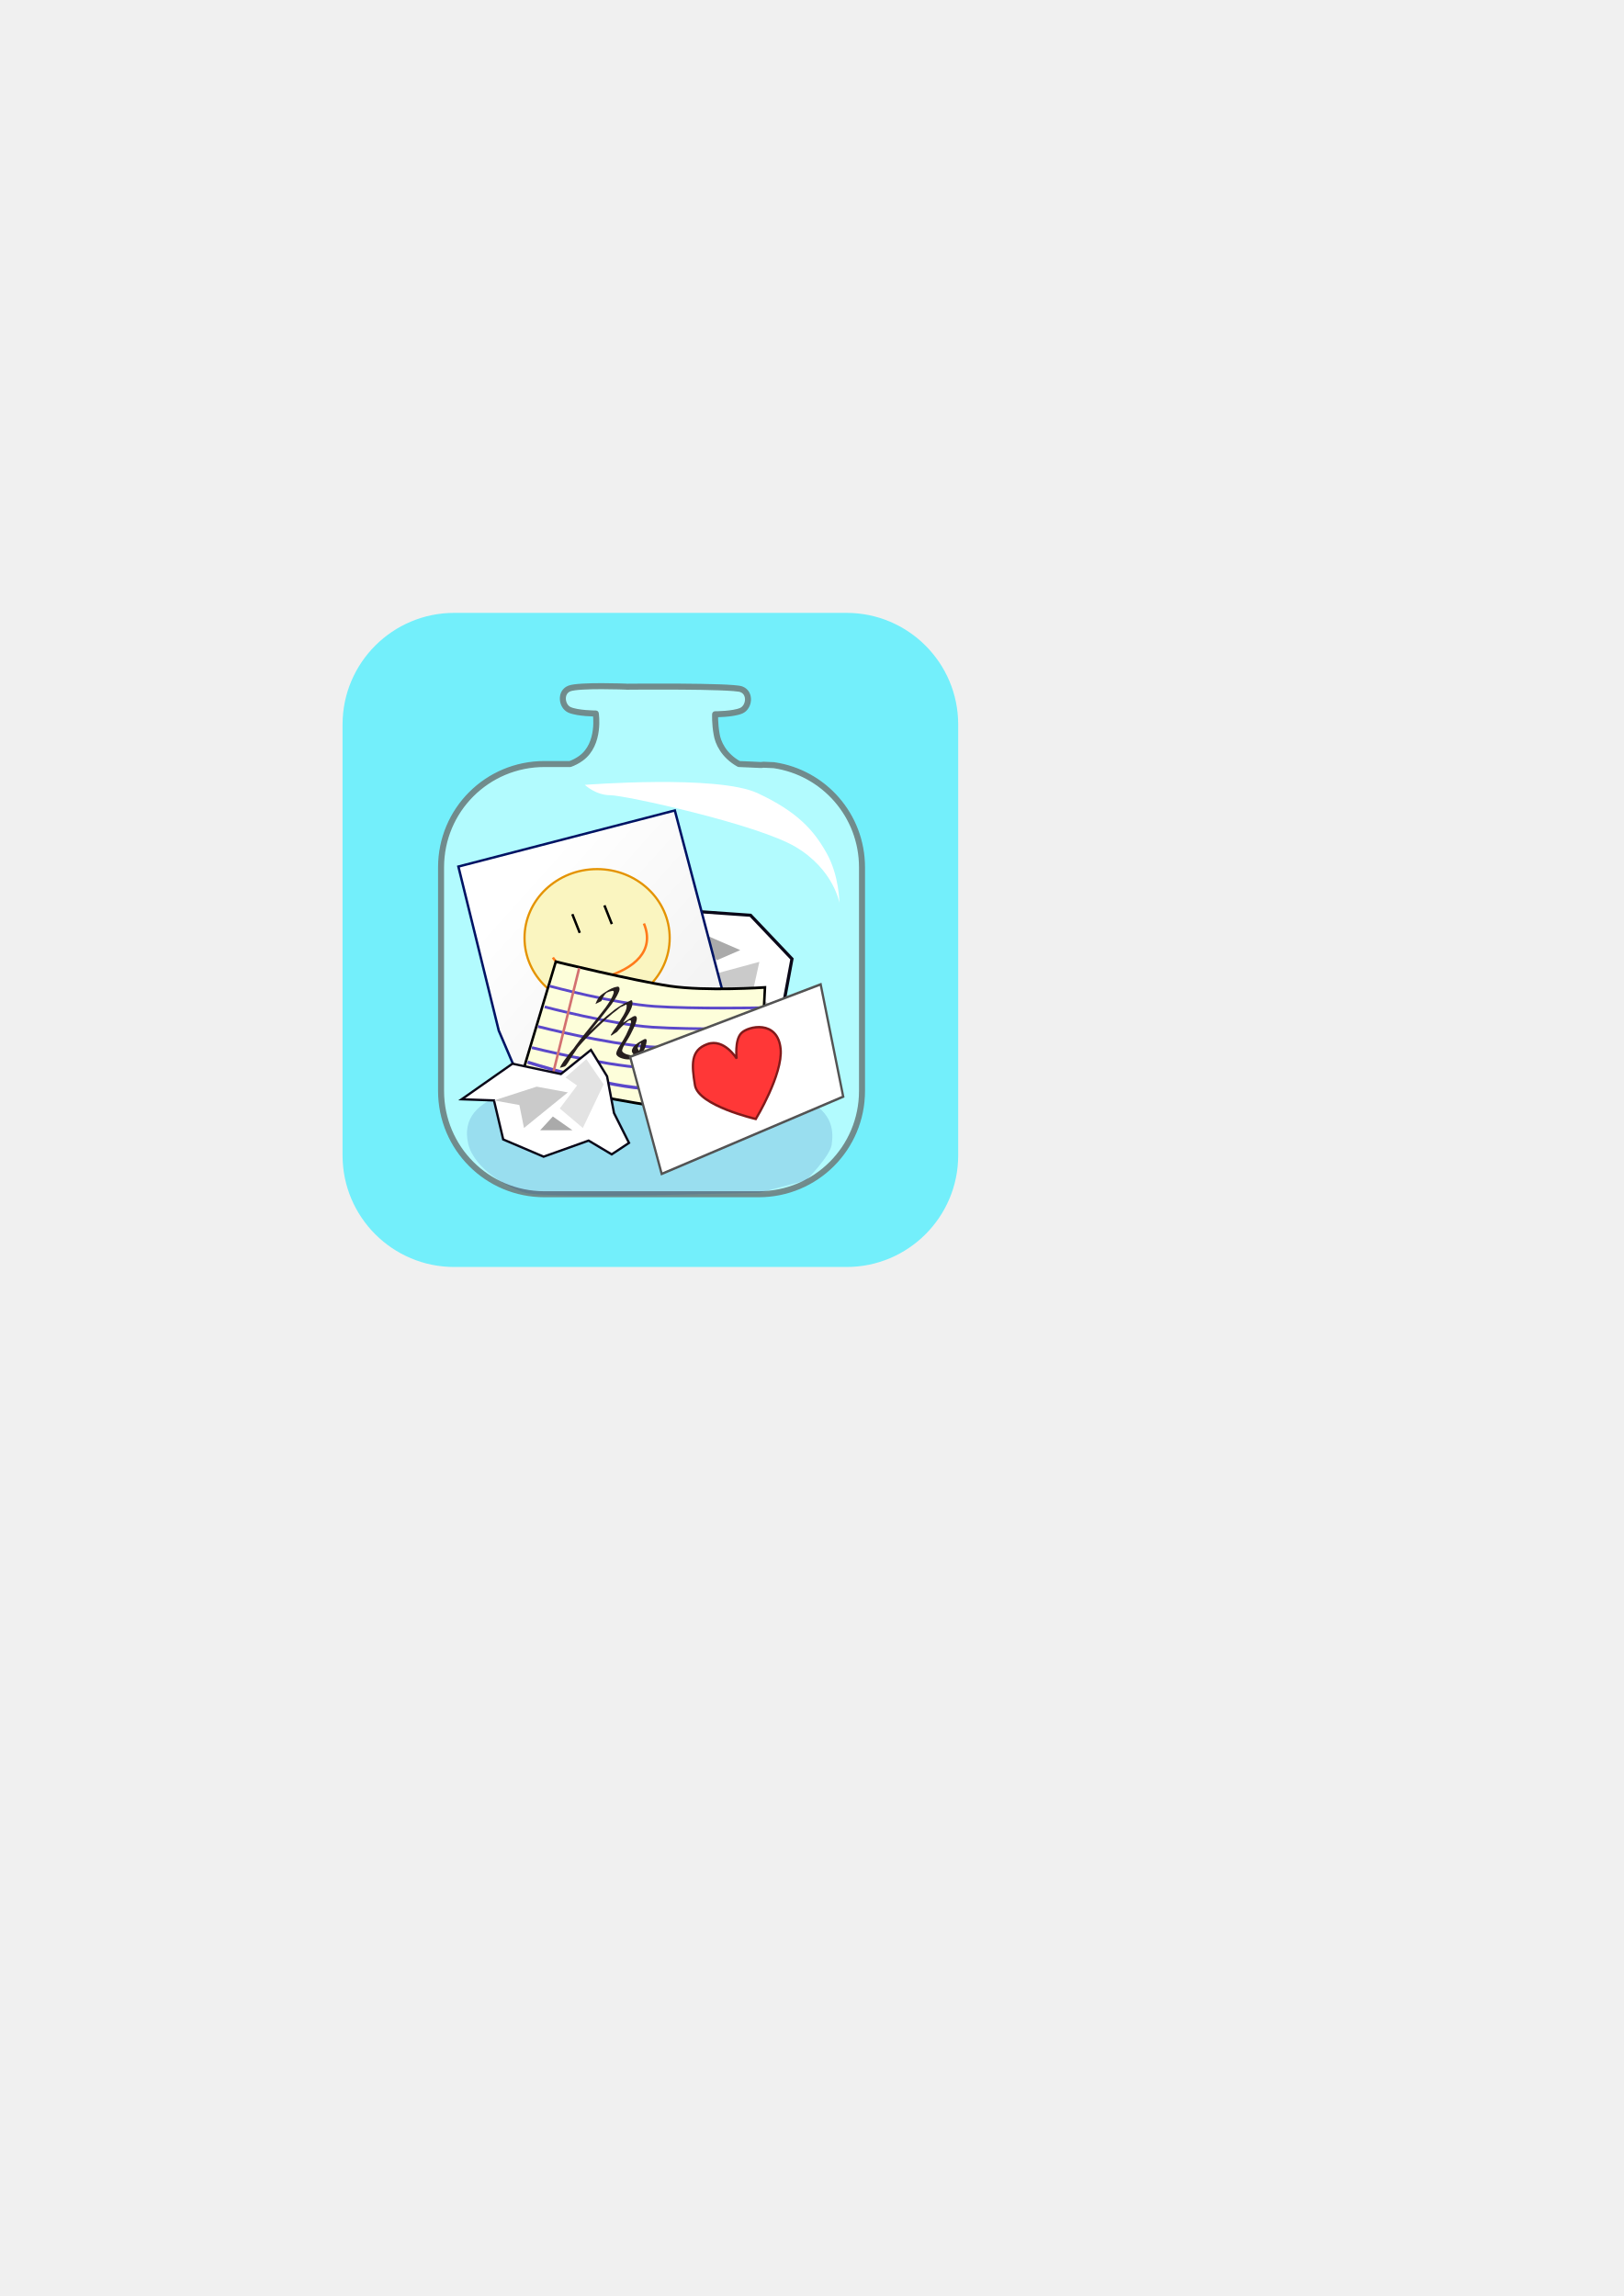
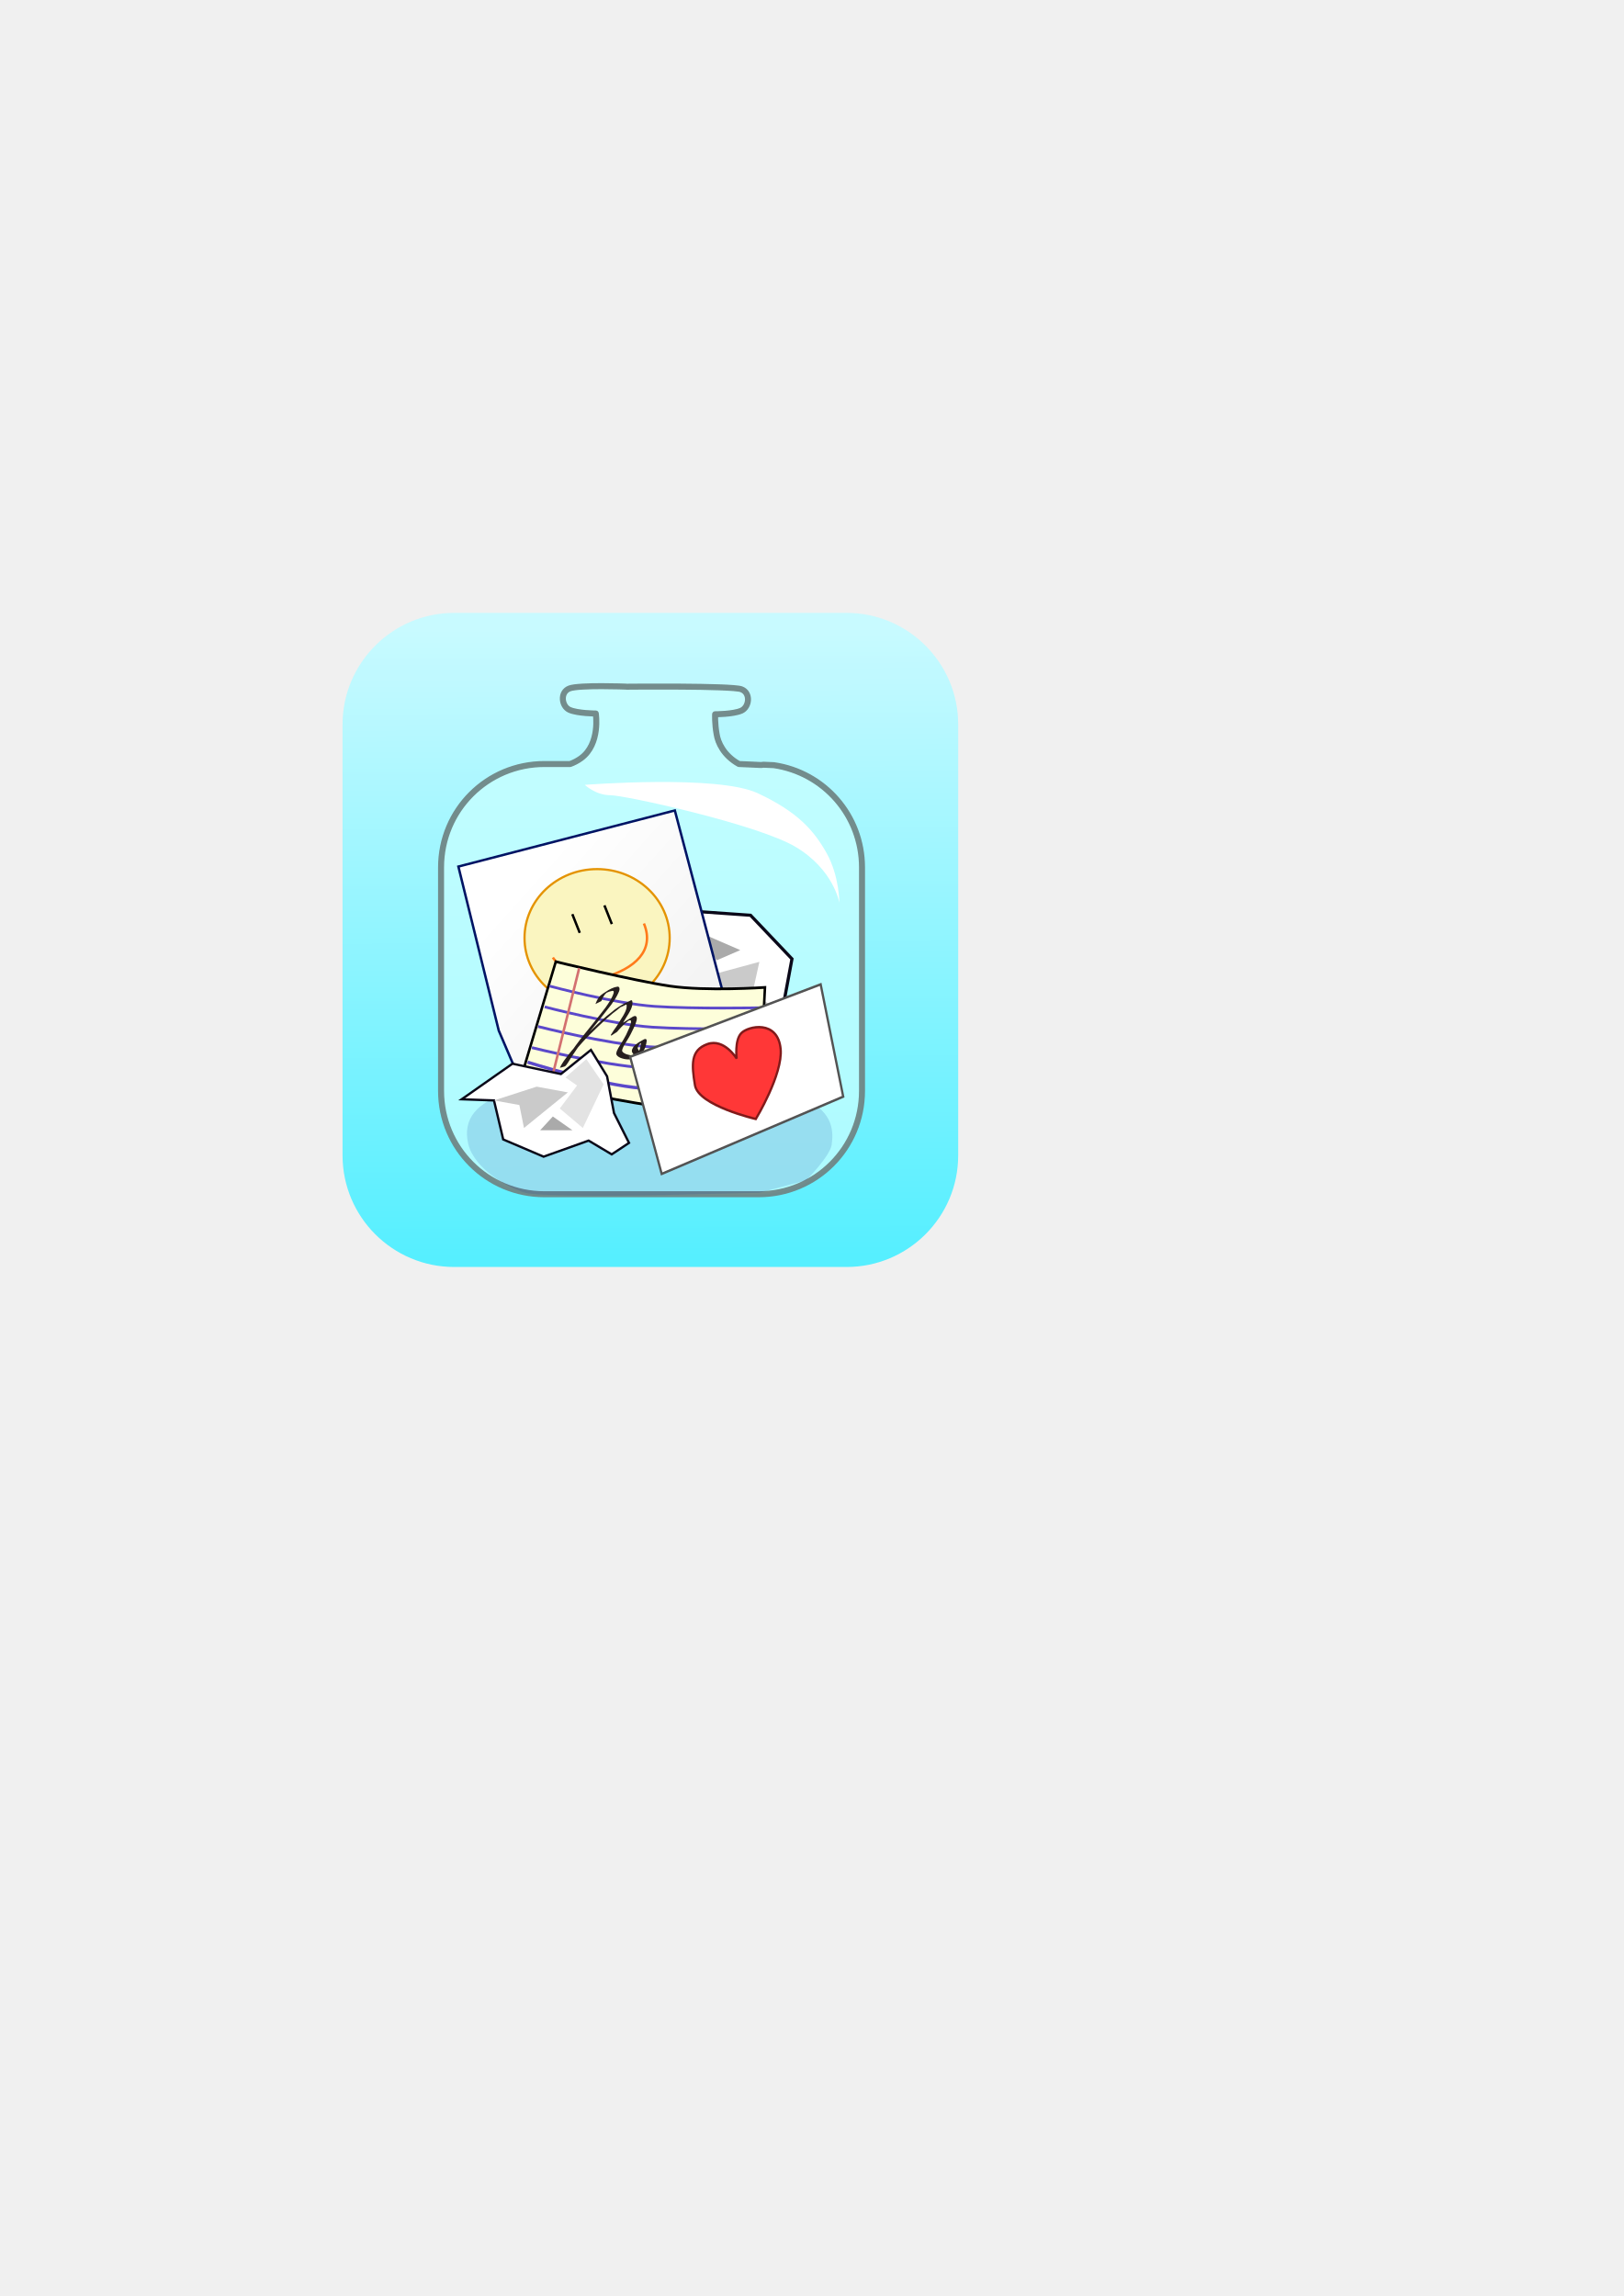
<svg xmlns="http://www.w3.org/2000/svg" xmlns:xlink="http://www.w3.org/1999/xlink" width="744.094" height="1052.362" id="svg2" version="1.1">
  <defs id="defs4">
+     <linearGradient id="linearGradient4098">
+       <stop style="stop-color:#55efff;stop-opacity:1;" offset="0" id="stop4100" />
+       <stop style="stop-color:#c8faff;stop-opacity:1;" offset="1" id="stop4102" />
+     </linearGradient>
+     <linearGradient id="linearGradient4056">
+       <stop style="stop-color:#ffffff;stop-opacity:1;" offset="0" id="stop4058" />
+       <stop style="stop-color:#ffffff;stop-opacity:0;" offset="1" id="stop4060" />
+     </linearGradient>
    <linearGradient id="linearGradient4008">
      <stop style="stop-color:#ffffff;stop-opacity:1;" offset="0" id="stop4010" />
      <stop style="stop-color:#dfdfdf;stop-opacity:1;" offset="1" id="stop4012" />
    </linearGradient>
    <linearGradient xlink:href="#linearGradient4008" id="linearGradient4014" x1="270.247" y1="423.891" x2="445.494" y2="579.977" gradientUnits="userSpaceOnUse" />
+     <linearGradient xlink:href="#linearGradient4056" id="linearGradient4062" x1="318.405" y1="419.06" x2="445.977" y2="218.948" gradientUnits="userSpaceOnUse" />
+     <linearGradient xlink:href="#linearGradient4056-1" id="linearGradient4062-1" x1="318.405" y1="419.06" x2="445.977" y2="218.948" gradientUnits="userSpaceOnUse" />
+     <linearGradient id="linearGradient4056-1">
+       <stop style="stop-color:#ffffff;stop-opacity:1;" offset="0" id="stop4058-5" />
+       <stop style="stop-color:#ffffff;stop-opacity:0;" offset="1" id="stop4060-7" />
+     </linearGradient>
+     <linearGradient gradientTransform="matrix(1.121475,0,0,1.111503,-78.13223,-31.07927)" y2="218.948" x2="445.977" y1="709.176" x1="170.376" gradientUnits="userSpaceOnUse" id="linearGradient4079" xlink:href="#linearGradient4056-1" />
+     <linearGradient xlink:href="#linearGradient4098" id="linearGradient4106" x1="301.935" y1="575.772" x2="300.52" y2="287.98" gradientUnits="userSpaceOnUse" />
  </defs>
  <g id="layer1" style="display:inline">
-     <rect style="opacity:0.99;fill:#47eeff;fill-opacity:0.745;fill-rule:nonzero;stroke:none;stroke-width:2.753;stroke-linecap:square;stroke-linejoin:round;stroke-miterlimit:4;stroke-opacity:0.947;stroke-dasharray:none;stroke-dashoffset:0" id="rect4052" width="282.136" height="299.813" x="156.978" y="280.909" ry="51.193" />
+     <rect style="opacity:0.99;fill:url(#linearGradient4106);fill-opacity:1;fill-rule:nonzero;stroke:none;stroke-width:2.753;stroke-linecap:square;stroke-linejoin:round;stroke-miterlimit:4;stroke-opacity:0.947;stroke-dasharray:none;stroke-dashoffset:0" id="rect4052" width="282.136" height="299.813" x="156.978" y="280.909" ry="51.193" />
    <path style="opacity:0.99;fill:#c8ffff;fill-opacity:0.745;fill-rule:nonzero;stroke:#6f8585;stroke-width:2.753;stroke-linecap:square;stroke-linejoin:round;stroke-miterlimit:4;stroke-opacity:0.947;stroke-dasharray:none;stroke-dashoffset:0" d="m 275.688,314.5 c -5.93,0.002 -12.409,0.211 -14.656,1.031 -4.495,1.641 -3.746,8.203 0,9.844 3.746,1.641 12,1.656 12,1.656 0,0 2.241,13.937 -6.75,20.5 -1.615,1.179 -3.318,2.037 -5,2.656 l -11.781,0 c -26.246,0 -47.375,21.129 -47.375,47.375 l 0,102.438 c 0,26.246 21.129,47.375 47.375,47.375 l 98.156,0 c 26.246,0 47.375,-21.129 47.375,-47.375 l 0,-102.438 c 0,-23.861 -17.48,-43.473 -40.375,-46.844 -9.911,-0.549 -0.976,0.267 -10.25,-0.281 l -5.781,-0.25 c -7.046,-3.942 -9.63,-9.868 -10.219,-13.688 -0.887,-4.893 -0.688,-9.125 -0.688,-9.125 0,0 8.223,0.016 11.969,-1.625 3.746,-1.641 4.495,-8.203 0,-9.844 -4.477,-1.634 -52.231,-1.16 -52.625,-1.156 L 287,314.719 c 0,0 -5.383,-0.221 -11.312,-0.219 z" id="rect3761" />
    <path style="fill:#002a92;fill-opacity:0.144;stroke:none" d="m 301.935,547.758 c 0,0 -53.387,1.04 -61.165,-1.04 -7.778,-2.079 -23.389,-10.912 -26.163,-22.354 -2.828,-11.666 4.243,-19.235 18.031,-23.393 13.789,-4.159 121.622,-3.639 135.764,2.599 14.142,6.238 13.435,15.909 12.728,21.107 -0.707,5.199 -11.667,16.322 -11.667,16.322 l -21.567,5.718 z" id="path4003" />
  </g>
  <g id="layer2">
    <g id="g3929-2" transform="matrix(-1.335011,-0.5800886,0.5834115,-1.313338,377.2108,1269.653)">
      <g id="g3995">
        <path style="fill:#ffffff;fill-opacity:1;stroke:#0a0818;stroke-width:1px;stroke-linecap:butt;stroke-linejoin:miter;stroke-opacity:1" d="m 287.5,532.362 -10,-6 -19.5,7 -17.5,-7.5 -4,-17 -14,-0.5 22,-15.5 21,4.5 13,-10.5 7,11.5 3,16 6.5,13 z" id="path3818-6" />
        <path style="fill:#cacaca;fill-opacity:1;stroke:none" d="m 236.5,508.862 18.5,-6 13.5,2.5 -19,15.5 -2,-10 z" id="path3820-0" />
        <path style="fill:#e3e3e3;fill-opacity:1;stroke:none" d="m 275,520.862 -10,-8.5 7.5,-10 -5,-3.5 9,-8 7.5,11 z" id="path3822-4" />
        <path style="fill:#aaaaaa;fill-opacity:1;stroke:none" d="m 256.5,521.862 5.5,-6 8.5,6 z" id="path3824-9" />
      </g>
    </g>
    <g id="g3918" transform="matrix(1.113277,0,0,1.101955,-47.34951,-77.55574)">
      <path id="path3886" d="m 247.841,499.051 -16.617,-68.236 89.095,-23.335 22.274,85.206 -86.974,24.749 z" style="fill:url(#linearGradient4014);fill-opacity:1;stroke:#001464;stroke-width:1px;stroke-linecap:butt;stroke-linejoin:miter;stroke-opacity:1" />
      <path transform="translate(-1.06066,-8.131728)" d="m 319.259,468.646 c 0,15.816 -13.376,28.638 -29.875,28.638 -16.5,0 -29.875,-12.822 -29.875,-28.638 0,-15.816 13.376,-28.638 29.875,-28.638 16.5,0 29.875,12.822 29.875,28.638 z" id="path3888" style="opacity:0.99;fill:#faf5c0;fill-opacity:1;fill-rule:nonzero;stroke:#e49200;stroke-width:0.91;stroke-linecap:square;stroke-linejoin:round;stroke-miterlimit:4;stroke-opacity:1;stroke-dasharray:none;stroke-dashoffset:0" />
      <path id="path3890" d="m 270.115,468.646 c 0,0 7.778,12.374 21.567,8.132 11.752,-3.542 20.59,-10.762 15.91,-22.274" style="fill:none;stroke:#ff7a1b;stroke-width:1px;stroke-linecap:butt;stroke-linejoin:miter;stroke-opacity:1" />
      <path id="path3896" d="m 281.186,458.392 -3.061,-7.778" style="fill:none;stroke:#000000;stroke-width:1px;stroke-linecap:butt;stroke-linejoin:miter;stroke-opacity:1" />
      <path id="path3896-8" d="m 294.394,454.736 -3.061,-7.778" style="fill:none;stroke:#000000;stroke-width:1px;stroke-linecap:butt;stroke-linejoin:miter;stroke-opacity:1" />
    </g>
    <g id="g3876" transform="matrix(1.147915,0,0,1.241905,-42.60318,-125.3572)">
      <path id="path3826" d="m 247,492.862 12,-37 c 0,0 31,7 45.5,9 14.5,2 38,0.5 38,0.5 l -2.5,46.5 c 0,0 -29.5,-1 -43.5,-3 -14,-2 -47,-8 -47,-8 l -4,-3 z" style="fill:#fdfeda;fill-opacity:1;stroke:#000000;stroke-width:1px;stroke-linecap:butt;stroke-linejoin:miter;stroke-opacity:1" />
      <path id="path3828" d="m 256.5,464.862 c 0,0 26,6.5 42,7.5 16,1 42.5,0.5 42.5,0.5" style="fill:none;stroke:#5b48ca;stroke-width:1px;stroke-linecap:butt;stroke-linejoin:miter;stroke-opacity:1" />
      <path id="path3828-2" d="m 254.563,472.543 c 0,0 26.595,6.491 42.961,7.49 16.366,0.999 43.473,0.499 43.473,0.499" style="fill:none;stroke:#5b48ca;stroke-width:1.011px;stroke-linecap:butt;stroke-linejoin:miter;stroke-opacity:1" />
      <path id="path3828-3" d="m 251.919,479.799 c 0,0 27.461,6.479 44.359,7.476 16.899,0.997 44.888,0.498 44.888,0.498" style="fill:none;stroke:#5b48ca;stroke-width:1.026px;stroke-linecap:butt;stroke-linejoin:miter;stroke-opacity:1" />
      <path id="path3828-1" d="m 249.449,487.581 c 0,0 27.948,6.472 45.146,7.468 17.198,0.996 45.683,0.498 45.683,0.498" style="fill:none;stroke:#5b48ca;stroke-width:1.035px;stroke-linecap:butt;stroke-linejoin:miter;stroke-opacity:1" />
      <path id="path3828-6" d="m 247.754,492.958 c 0,0 28.283,8.335 45.688,9.617 17.405,1.282 46.232,0.641 46.232,0.641" style="fill:none;stroke:#5b48ca;stroke-width:1.181px;stroke-linecap:butt;stroke-linejoin:miter;stroke-opacity:1" />
      <path id="path3869" d="m 268.347,458.216 -11.667,43.487" style="fill:none;stroke:#d37070;stroke-width:1px;stroke-linecap:butt;stroke-linejoin:miter;stroke-opacity:1" />
      <path d="m 274.823,471.504 c 0.322,-0.859 0.759,-1.66 1.301,-2.398 0.513,-0.621 1.129,-1.129 1.824,-1.534 2.67,-1.553 1.822,-1.143 3.295,-1.821 0.787,-0.355 1.62,-0.585 2.475,-0.688 0.728,0.099 0.758,0.587 0.706,1.215 -0.059,0.185 -0.104,0.374 -0.177,0.554 -0.162,0.404 -0.577,1.179 -0.77,1.519 -0.707,1.244 -1.56,2.361 -2.427,3.497 -2.739,3.321 -5.621,6.52 -8.428,9.783 -2.461,2.792 -4.733,5.742 -6.892,8.771 -0.894,1.162 -1.589,2.475 -2.53,3.602 -0.666,0.703 -0.362,0.411 -2.487,1.023 -0.084,0.024 0.039,-0.172 0.069,-0.254 0.121,-0.334 0.323,-0.637 0.506,-0.938 0.568,-0.932 1.246,-1.784 1.946,-2.619 1.279,-1.649 2.691,-3.178 4.152,-4.665 1.941,-1.981 4.014,-3.827 6.08,-5.675 1.451,-1.31 2.928,-2.592 4.443,-3.826 0.92,-0.792 1.894,-1.513 2.887,-2.209 0.583,-0.371 1.089,-0.84 1.642,-1.25 1.226,-0.851 2.54,-1.567 3.854,-2.272 0.454,-0.247 0.964,-0.372 1.425,-0.598 0.409,-0.162 0.8,-0.366 1.194,-0.562 0.566,-0.246 0.635,0.278 0.689,0.713 0.083,0.998 -0.282,1.898 -0.716,2.773 -0.528,1.049 -1.216,2.004 -1.875,2.973 -0.533,0.826 -1.058,1.656 -1.646,2.444 -0.441,0.573 -0.889,1.141 -1.297,1.738 -0.212,0.318 -0.427,0.634 -0.635,0.954 -0.021,0.032 -0.035,0.125 -0.062,0.097 -0.082,-0.085 -0.102,-0.213 -0.152,-0.32 -2.222,1.258 -2.694,1.806 -1.918,0.977 0.48,-0.513 0.968,-1.013 1.474,-1.502 0.853,-0.825 1.738,-1.623 2.709,-2.308 1.082,-0.769 2.264,-1.364 3.406,-2.044 0.614,-0.365 -1.238,0.712 -1.86,1.065 -0.104,0.059 0.204,-0.125 0.308,-0.184 0.84,-0.477 1.682,-0.95 2.523,-1.425 0.347,-0.129 0.814,-0.344 1.158,-0.078 0.057,0.044 0.097,0.107 0.146,0.161 0.076,0.135 0.152,0.242 0.174,0.402 0.083,0.616 -0.191,1.274 -0.374,1.846 -0.075,0.197 -0.141,0.397 -0.224,0.591 -0.125,0.293 -0.502,1.04 -0.639,1.318 -0.382,0.775 -0.773,1.53 -1.209,2.277 -0.767,1.387 -1.71,2.663 -2.554,4.001 -0.367,0.64 -0.766,1.302 -0.867,2.046 0.01,0.065 0.006,0.134 0.029,0.196 0.192,0.505 0.963,0.842 1.406,1.044 0.96,0.331 1.994,0.543 3.015,0.527 0.216,-0.003 0.432,-0.031 0.648,-0.046 0.582,-0.109 0.726,-0.101 1.275,-0.351 0.203,-0.092 0.779,-0.431 0.583,-0.325 -0.548,0.299 -1.065,0.658 -1.64,0.901 -0.192,0.081 0.323,-0.263 0.473,-0.408 0.149,-0.145 0.282,-0.307 0.423,-0.46 0.715,-0.902 1.038,-1.982 1.228,-3.098 -0.013,-0.133 0.169,-0.661 -0.03,-0.782 -0.082,-0.05 -0.638,0.214 -0.683,0.235 -1.144,0.689 0.436,-0.266 1.455,-0.816 0.14,-0.076 -0.267,0.174 -0.397,0.268 -0.336,0.242 -0.622,0.512 -0.901,0.815 -0.29,0.382 -0.637,0.834 -0.648,1.34 -0.002,0.092 0.023,0.182 0.034,0.273 0.408,0.929 1.31,1.502 2.155,1.993 0.829,0.451 1.746,0.621 2.675,0.697 0.349,-0.037 0.36,-0.01 0.68,-0.149 0.114,-0.049 0.437,-0.232 0.33,-0.171 -2.912,1.647 -2.108,1.381 -1.327,0.479 0.56,-0.641 0.853,-1.427 1.169,-2.201 0.533,-1.277 1.046,-1.236 2.846,-1.937 0.09,-0.035 0.258,0.29 0.372,0.484 0.394,0.898 0.507,1.884 0.614,2.85 0.011,0.076 0.058,0.488 0.12,0.592 0.096,0.159 0.269,-0.158 0.213,-0.13 -0.677,0.337 -1.311,0.753 -1.984,1.097 -0.126,0.065 0.226,-0.171 0.339,-0.257 1.486,-1.304 3.163,-2.422 5.02,-3.133 0.883,-0.276 1.352,-0.035 1.808,0.722 0.314,0.634 0.48,0.815 1.185,0.617 0.721,-0.3 1.457,-0.535 2.221,-0.69 0.661,-0.123 0.947,-0.067 1.418,0.401 0.353,0.541 0.775,0.886 1.339,1.199 0.152,0.059 0.301,0.131 0.457,0.178 1.298,0.39 2.985,0.378 4.331,0.424 2.29,0.081 4.593,0.009 6.849,-0.423 0.462,-0.089 0.917,-0.211 1.376,-0.316 1.937,-0.422 3.747,-1.189 5.46,-2.168 0.534,-0.336 1.1,-0.611 1.69,-0.832 0,0 -2.041,1.603 -2.041,1.603 l 0,0 c -0.563,0.233 -1.103,0.511 -1.625,0.825 -1.703,0.934 -3.505,1.638 -5.412,2.039 -0.461,0.1 -0.918,0.215 -1.382,0.3 -2.28,0.414 -4.604,0.479 -6.915,0.417 -1.402,-0.038 -3.118,-0.005 -4.466,-0.439 -0.166,-0.053 -0.322,-0.134 -0.483,-0.201 -0.558,-0.322 -1.046,-0.688 -1.404,-1.232 -0.415,-0.369 -0.735,-0.31 -1.26,-0.204 -0.764,0.172 -1.487,0.458 -2.235,0.685 -0.794,0.056 -1.008,-0.192 -1.356,-0.875 -0.426,-0.688 -0.823,-0.703 -1.573,-0.441 -1.079,0.467 -0.631,0.297 1.214,-0.795 0.175,-0.104 -0.356,0.199 -0.525,0.311 -0.386,0.255 -0.573,0.429 -0.916,0.731 -0.127,0.111 -0.252,0.224 -0.377,0.336 -0.975,0.82 -0.774,0.682 -2.824,1.725 -0.167,0.085 -0.374,-0.111 -0.435,-0.23 -0.065,-0.126 -0.101,-0.532 -0.115,-0.642 -0.079,-0.928 -0.173,-1.883 -0.577,-2.735 -0.046,-0.07 -0.081,-0.148 -0.139,-0.209 -0.032,-0.033 -0.159,-0.039 -0.121,-0.065 0.683,-0.455 1.415,-0.831 2.113,-1.262 0.056,-0.035 -0.137,0.026 -0.185,0.071 -0.081,0.075 -0.243,0.45 -0.279,0.527 -0.356,0.771 -0.583,1.608 -1.152,2.268 -0.852,1.153 -1.423,1.211 -3.076,2.146 -0.332,0.188 -0.719,0.223 -1.09,0.211 -0.948,-0.109 -1.876,-0.325 -2.712,-0.807 -0.905,-0.545 -1.844,-1.176 -2.306,-2.163 -0.025,-0.114 -0.067,-0.226 -0.075,-0.343 -0.037,-0.544 0.308,-1.061 0.598,-1.484 1.113,-1.335 2.754,-2.091 4.273,-2.871 0.246,-0.067 0.436,-0.163 0.694,-0.081 0.468,0.148 0.345,0.742 0.293,1.093 -0.199,1.15 -0.502,2.275 -1.194,3.238 -1.163,1.368 -1.53,1.365 -3.59,2.55 -0.594,0.342 -1.246,0.532 -1.926,0.592 -0.222,0.008 -0.443,0.028 -0.665,0.025 -1.049,-0.012 -2.106,-0.234 -3.087,-0.595 -0.574,-0.268 -1.297,-0.603 -1.569,-1.229 -0.036,-0.083 -0.043,-0.177 -0.065,-0.265 0.05,-0.799 0.495,-1.507 0.881,-2.186 0.847,-1.347 1.813,-2.617 2.589,-4.009 0.153,-0.256 0.315,-0.508 0.46,-0.769 0.234,-0.423 0.52,-1.041 0.734,-1.48 0.023,-0.047 0.598,-1.213 0.631,-1.288 0.083,-0.188 0.149,-0.383 0.223,-0.575 0.148,-0.463 0.427,-1.183 0.39,-1.679 -0.009,-0.122 -0.058,-0.187 -0.114,-0.286 -0.319,-0.253 -0.781,0.043 -1.096,0.166 0.642,-0.376 1.284,-0.752 1.926,-1.129 0.105,-0.062 -0.211,0.123 -0.316,0.184 -0.853,0.497 -1.705,0.995 -2.559,1.49 -0.607,0.352 1.208,-0.716 1.819,-1.061 0.289,-0.163 -1.168,0.725 -0.832,0.547 -0.996,0.644 -1.874,1.455 -2.733,2.269 -0.393,0.379 -0.783,0.756 -1.153,1.157 -0.095,0.103 -0.19,0.207 -0.283,0.311 -0.066,0.074 -0.113,0.169 -0.196,0.223 -0.772,0.507 -1.572,0.97 -2.358,1.454 -0.066,-0.1 -0.165,-0.184 -0.199,-0.299 -0.011,-0.038 0.062,-0.051 0.087,-0.081 0.248,-0.295 0.416,-0.654 0.654,-0.958 0.399,-0.615 0.854,-1.188 1.308,-1.763 0.613,-0.773 1.133,-1.613 1.67,-2.439 1.118,-1.601 -0.464,0.677 0.669,-0.998 0.428,-0.633 0.884,-1.25 1.214,-1.943 0.432,-0.817 0.816,-1.67 0.749,-2.617 -0.064,-0.494 -0.015,-0.491 -0.435,-0.283 -0.389,0.199 -0.793,0.37 -1.194,0.544 -0.475,0.185 -0.954,0.364 -1.403,0.608 -0.8,0.441 -2.167,1.259 1.435,-0.839 0.092,-0.053 -0.188,0.099 -0.279,0.153 -0.198,0.117 -0.38,0.245 -0.571,0.374 -0.576,0.391 -1.066,0.885 -1.654,1.26 -1.025,0.679 -2.011,1.416 -2.948,2.211 -1.544,1.236 -3.044,2.525 -4.518,3.843 -2.075,1.837 -4.152,3.677 -6.088,5.661 -1.438,1.465 -2.835,2.966 -4.071,4.609 -0.683,0.823 -1.359,1.65 -1.917,2.565 -0.043,0.071 -0.33,0.535 -0.378,0.623 -0.007,0.012 -0.21,0.435 -0.215,0.437 -0.785,0.435 -1.609,0.797 -2.409,1.206 -0.044,0.022 0.094,-0.03 0.14,-0.045 0.545,-0.51 0.938,-1.151 1.367,-1.756 0.202,-0.284 0.408,-0.566 0.611,-0.849 0.249,-0.347 0.497,-0.694 0.746,-1.042 2.201,-3.048 4.512,-6.018 6.999,-8.839 2.785,-3.238 5.639,-6.418 8.338,-9.729 1.259,-1.666 2.548,-3.37 3.246,-5.362 0.063,-0.47 0.12,-0.841 -0.471,-0.807 -0.826,0.121 -1.627,0.36 -2.382,0.718 -1.124,0.55 -0.759,0.389 1.079,-0.688 0.18,-0.106 -0.364,0.206 -0.54,0.318 -0.469,0.299 -0.52,0.351 -0.918,0.733 -0.133,0.127 -0.26,0.26 -0.39,0.39 -0.547,0.694 -0.995,1.464 -1.278,2.304 0,0 -2.378,1.106 -2.378,1.106 z" id="path3873" style="opacity:0.99;fill:#241c1c;fill-opacity:1;fill-rule:nonzero;stroke:#000000;stroke-width:0.01;stroke-linecap:square;stroke-linejoin:round;stroke-miterlimit:4;stroke-opacity:1;stroke-dasharray:none;stroke-dashoffset:0" />
    </g>
    <g id="g3925" transform="matrix(1.033319,0,0,1.106733,-9.60425,-57.48775)">
      <path id="path3788" d="m 288.75,489.612 84.5,-30 10,46.5 -80.5,32 z" style="fill:#ffffff;fill-opacity:1;stroke:#535353;stroke-width:1px;stroke-linecap:butt;stroke-linejoin:miter;stroke-opacity:1" />
      <path id="path3808" d="m 344.5,515.362 c 0,0 -25.5,-5.5 -27,-14 -1.5,-8.5 -2,-14.5 5.5,-17 7.5,-2.5 13,6 13,6 0,0 -1,-7.5 2,-10.5 3,-3 16.271,-5.694 17.5,6.5 1.054,10.459 -11,29 -11,29 z" style="fill:#ff2626;fill-opacity:0.92;stroke:#811a1a;stroke-width:1px;stroke-linecap:butt;stroke-linejoin:miter;stroke-opacity:1" />
    </g>
    <g id="g3929" transform="matrix(1.057723,0,0,1.052103,-23.77466,-30.99759)">
      <path id="path3818" d="m 287.5,532.362 -10,-6 -19.5,7 -17.5,-7.5 -4,-17 -14,-0.5 22,-15.5 21,4.5 13,-10.5 7,11.5 3,16 6.5,13 z" style="fill:#ffffff;fill-opacity:1;stroke:#0a0818;stroke-width:1px;stroke-linecap:butt;stroke-linejoin:miter;stroke-opacity:1" />
      <path id="path3820" d="m 236.5,508.862 18.5,-6 13.5,2.5 -19,15.5 -2,-10 z" style="fill:#cacaca;fill-opacity:1;stroke:none" />
      <path id="path3822" d="m 275,520.862 -10,-8.5 7.5,-10 -5,-3.5 9,-8 7.5,11 z" style="fill:#e3e3e3;fill-opacity:1;stroke:none" />
      <path id="path3824" d="m 256.5,521.862 5.5,-6 8.5,6 z" style="fill:#aaaaaa;fill-opacity:1;stroke:none" />
    </g>
  </g>
  <g id="layer3" style="display:inline">
    <path style="fill:#ffffff;fill-opacity:1;stroke:none" d="m 267.993,359.733 c 0,0 60.836,-4.747 79.171,3.797 18.334,8.544 25.835,17.088 31.668,27.531 5.834,10.443 5.834,22.784 5.834,22.784 0,0 -2.5,-15.189 -20.001,-25.632 -17.501,-10.443 -78.337,-23.733 -85.004,-23.733 -6.667,0 -11.667,-4.747 -11.667,-4.747 z" id="path4006" />
  </g>
</svg>
